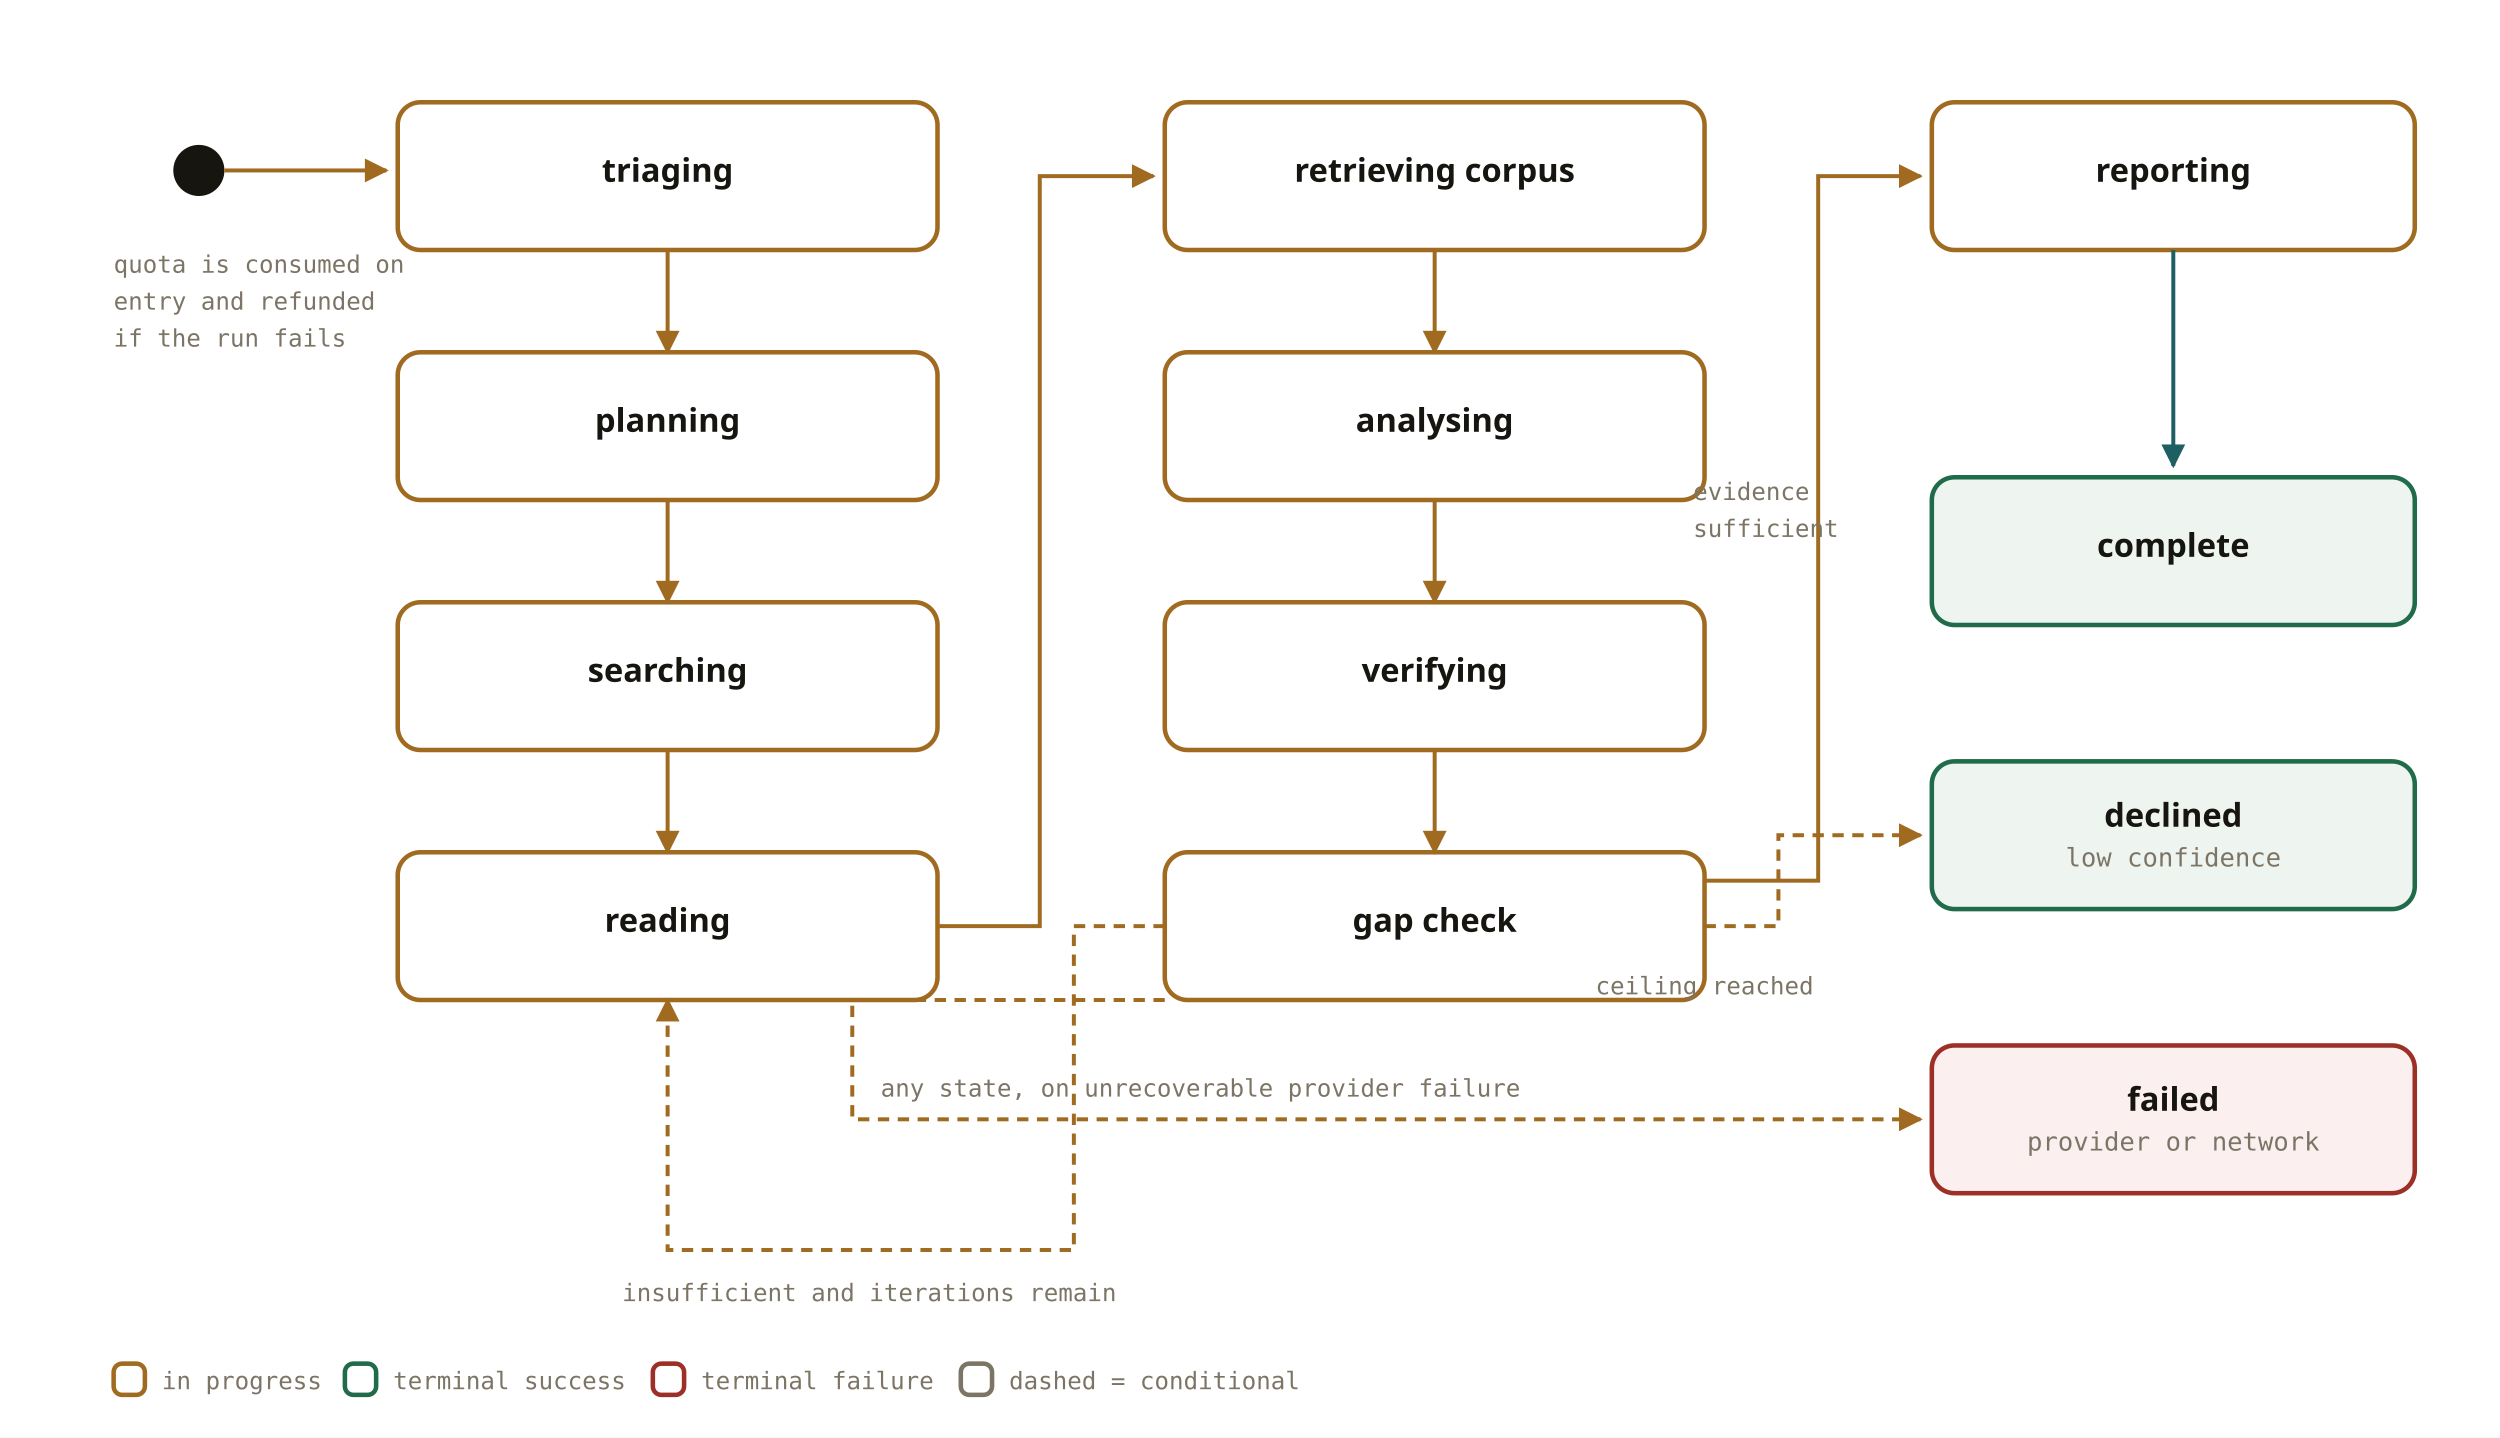
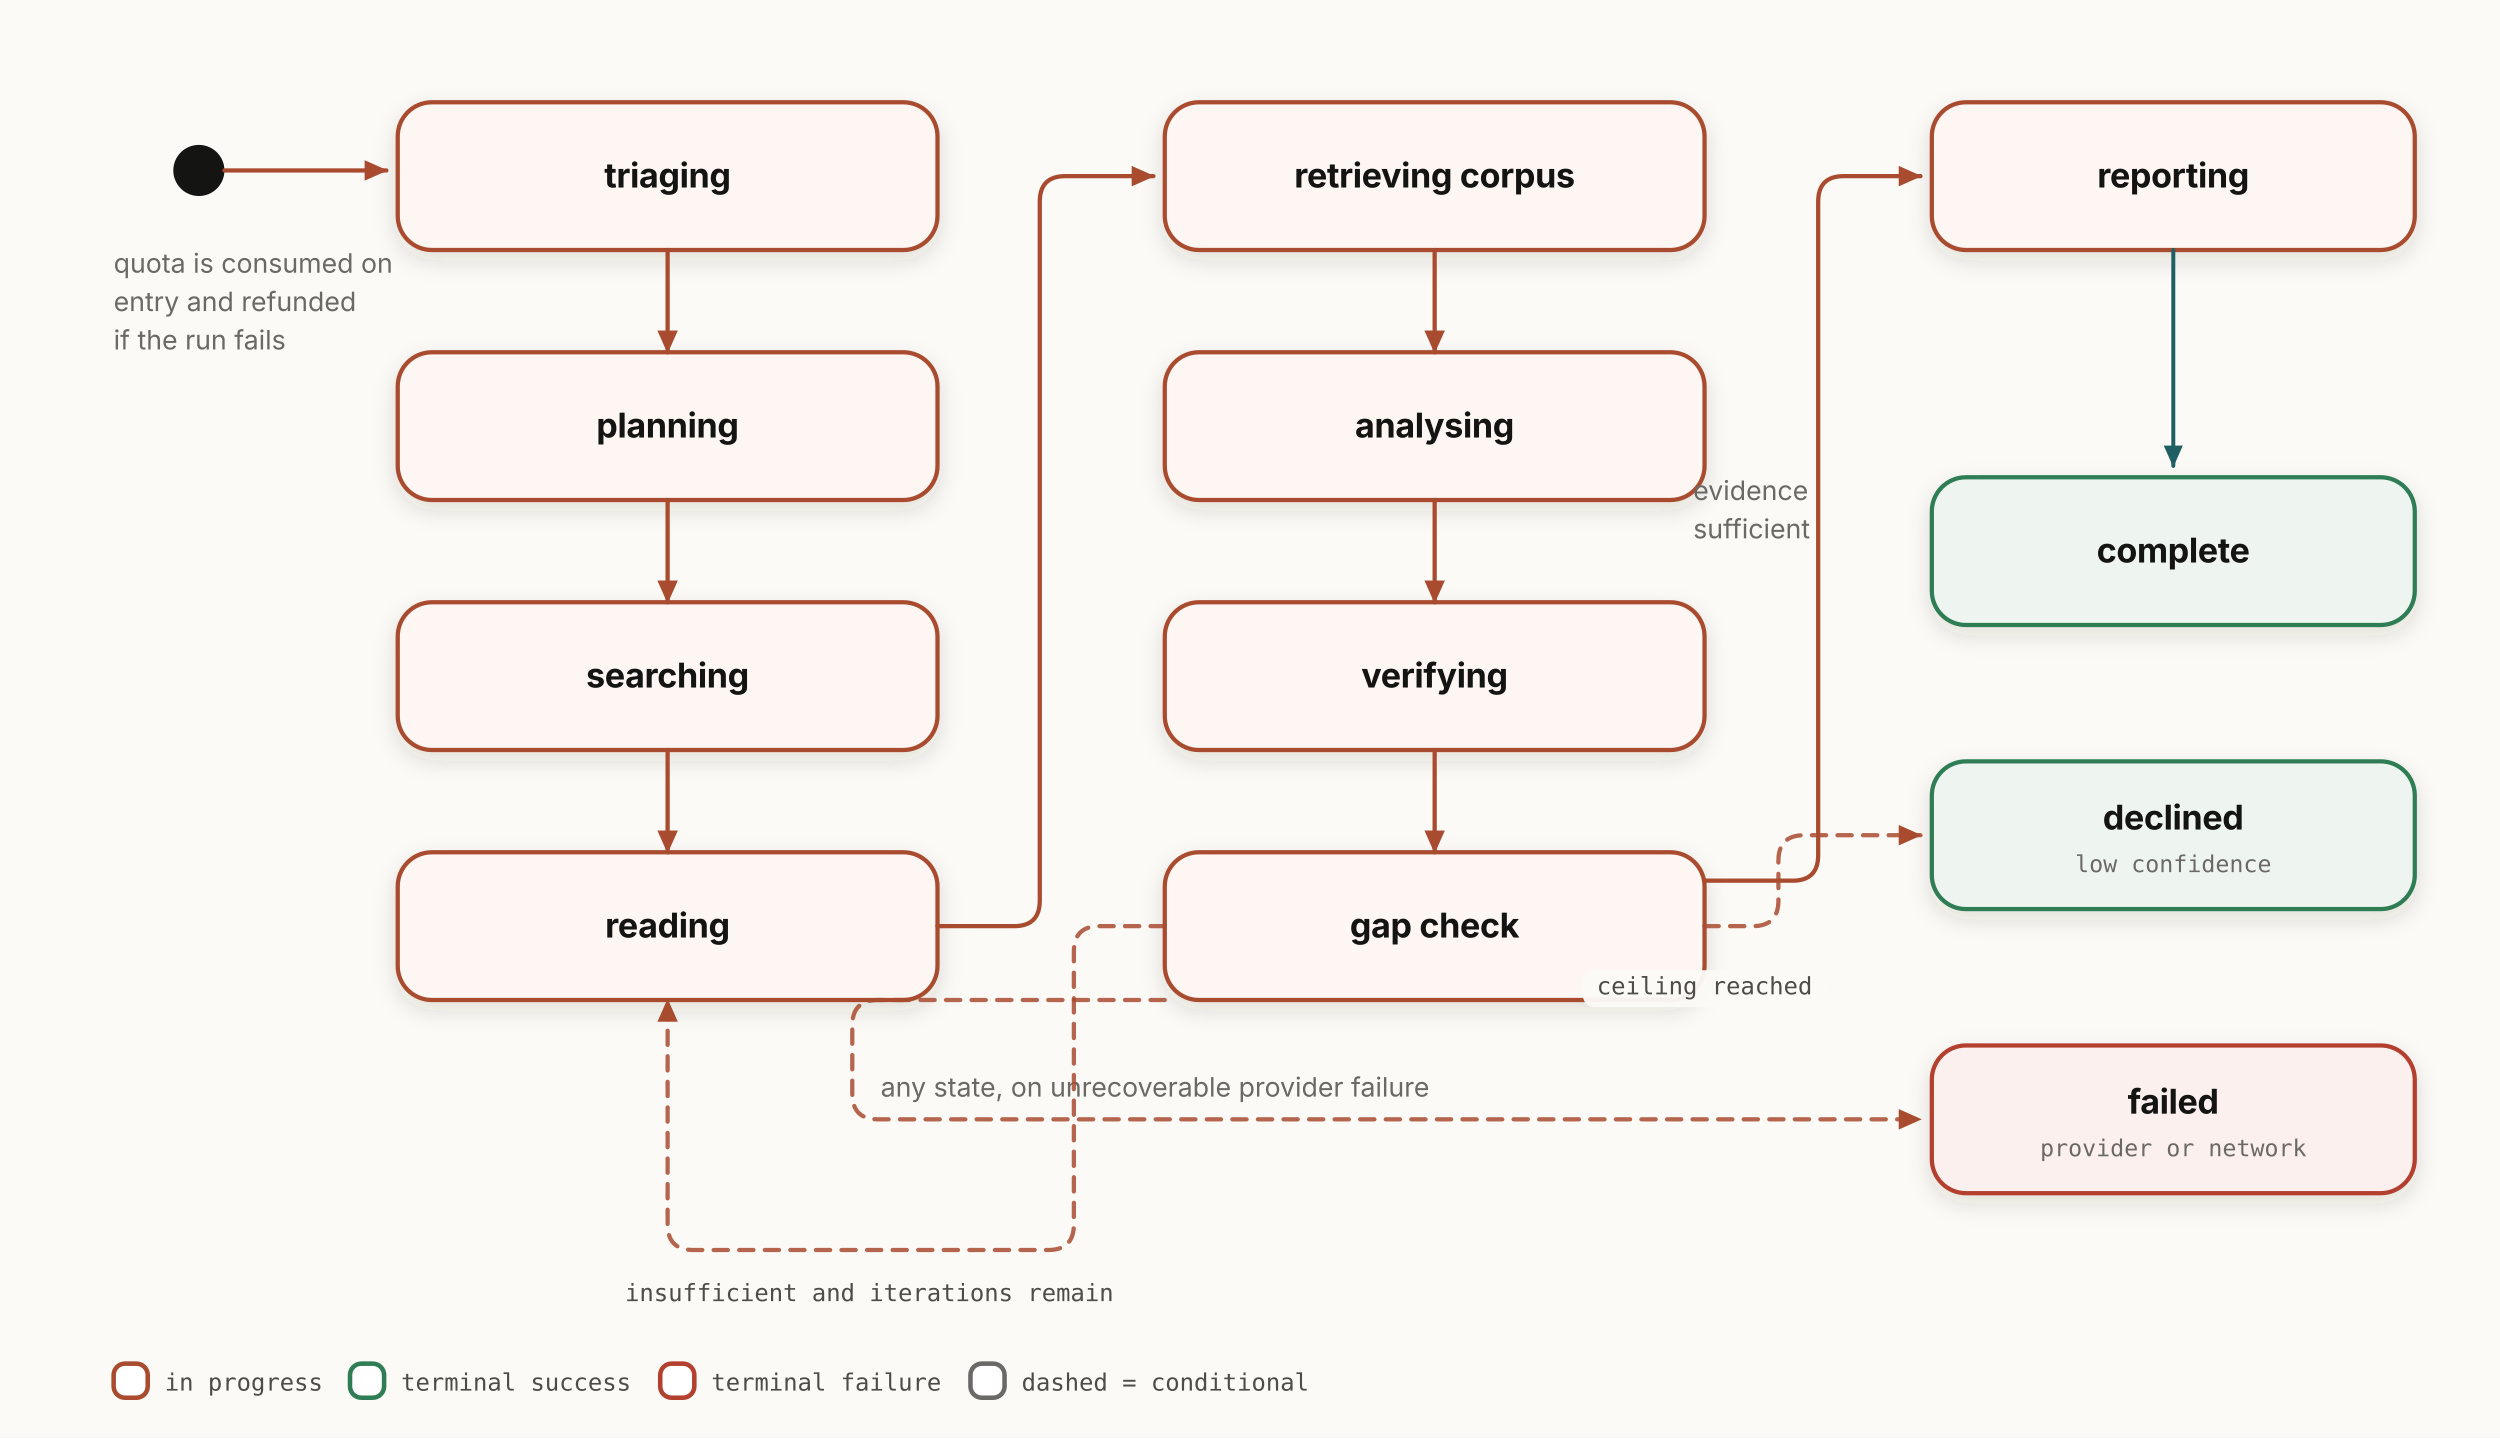
<svg xmlns="http://www.w3.org/2000/svg" viewBox="0 0 880 506" width="880" height="506" role="img">
+   <rect width="880" height="506" fill="#fbfaf7" />
  <defs>
-     <marker id="a" viewBox="0 0 10 10" refX="9" refY="5" markerWidth="6" markerHeight="6" orient="auto">
-       <path d="M0,0 L10,5 L0,10 z" fill="#7c7566" />
+     <marker id="ar-n" viewBox="0 0 10 10" refX="8.5" refY="5" markerWidth="6" markerHeight="6" orient="auto-start-reverse">
+       <path d="M0,1 L9,5 L0,9 z" fill="#6b6965" />
    </marker>
-     <marker id="ab" viewBox="0 0 10 10" refX="9" refY="5" markerWidth="6" markerHeight="6" orient="auto">
-       <path d="M0,0 L10,5 L0,10 z" fill="#a06b21" />
+     <marker id="ar-a" viewBox="0 0 10 10" refX="8.5" refY="5" markerWidth="6" markerHeight="6" orient="auto-start-reverse">
+       <path d="M0,1 L9,5 L0,9 z" fill="#a94b2f" />
    </marker>
-     <marker id="at" viewBox="0 0 10 10" refX="9" refY="5" markerWidth="6" markerHeight="6" orient="auto">
-       <path d="M0,0 L10,5 L0,10 z" fill="#1d5f63" />
+     <marker id="ar-t" viewBox="0 0 10 10" refX="8.5" refY="5" markerWidth="6" markerHeight="6" orient="auto-start-reverse">
+       <path d="M0,1 L9,5 L0,9 z" fill="#1d5f63" />
    </marker>
-     <marker id="ap" viewBox="0 0 10 10" refX="9" refY="5" markerWidth="6" markerHeight="6" orient="auto">
-       <path d="M0,0 L10,5 L0,10 z" fill="#6b3352" />
+     <marker id="ar-p" viewBox="0 0 10 10" refX="8.5" refY="5" markerWidth="6" markerHeight="6" orient="auto-start-reverse">
+       <path d="M0,1 L9,5 L0,9 z" fill="#6b3352" />
    </marker>
-     <marker id="open" viewBox="0 0 10 10" refX="9" refY="5" markerWidth="7" markerHeight="7" orient="auto">
-       <path d="M0,0 L10,5 L0,10" fill="none" stroke="#7c7566" stroke-width="1.4" />
+     <marker id="ar-g" viewBox="0 0 10 10" refX="8.5" refY="5" markerWidth="6" markerHeight="6" orient="auto-start-reverse">
+       <path d="M0,1 L9,5 L0,9 z" fill="#2f7d55" />
    </marker>
+     <marker id="ar-r" viewBox="0 0 10 10" refX="8.5" refY="5" markerWidth="6" markerHeight="6" orient="auto-start-reverse">
+       <path d="M0,1 L9,5 L0,9 z" fill="#b3402f" />
+     </marker>
+     <filter id="card" x="-25%" y="-25%" width="150%" height="170%">
+       <feDropShadow dx="0" dy="3" stdDeviation="4" flood-color="#3c3226" flood-opacity="0.13" />
+     </filter>
+     <filter id="lift" x="-25%" y="-25%" width="150%" height="170%">
+       <feDropShadow dx="0" dy="1" stdDeviation="1.6" flood-color="#3c3226" flood-opacity="0.10" />
+     </filter>
  </defs>
  <style>
-   .t  { font-family:'Plus Jakarta Sans',sans-serif; font-size:11.5px; fill:#16150f; font-weight:600 }
-   .tc { font-family:'Plus Jakarta Sans',sans-serif; font-size:11.5px; fill:#16150f; font-weight:600; text-anchor:middle }
-   .s  { font-family:'JetBrains Mono',monospace; font-size:9px; fill:#7c7566 }
-   .sc { font-family:'JetBrains Mono',monospace; font-size:9px; fill:#7c7566; text-anchor:middle }
-   .lb { font-family:'JetBrains Mono',monospace; font-size:8.5px; fill:#7c7566 }
-   .lbc{ font-family:'JetBrains Mono',monospace; font-size:8.5px; fill:#7c7566; text-anchor:middle }
-   .cap{ font-family:'JetBrains Mono',monospace; font-size:9px; letter-spacing:.1em; text-anchor:middle }
-   .ln { stroke:#7c7566; stroke-width:1.3; fill:none; marker-end:url(#a) }
-   .lnb{ stroke:#a06b21; stroke-width:1.4; fill:none; marker-end:url(#ab) }
-   .lnt{ stroke:#1d5f63; stroke-width:1.4; fill:none; marker-end:url(#at) }
-   .lnp{ stroke:#6b3352; stroke-width:1.4; fill:none; marker-end:url(#ap) }
-   .dash{ stroke-dasharray:4 3 }
-   .proc{ fill:#fff; stroke:#a06b21; stroke-width:1.6 }
-   .store{ fill:#f7f4ed; stroke:#1d5f63; stroke-width:1.5 }
-   .ext { fill:#faf6f8; stroke:#6b3352; stroke-width:1.5 }
-   .band{ fill:#faf7f1; stroke:#ddd6c8; stroke-width:1 }
-   .ok  { fill:#eef5f1; stroke:#1f6b4a; stroke-width:1.6 }
-   .bad { fill:#fbf0ef; stroke:#9c2f26; stroke-width:1.6 }
+  .ttl { font-family:'Plus Jakarta Sans',-apple-system,BlinkMacSystemFont,sans-serif; font-size:12px; font-weight:700; fill:#141413;
+         letter-spacing:-.01em; text-anchor:middle }
+  .sub { font-family:'JetBrains Mono',Menlo,Consolas,monospace; font-size:8.2px; fill:#6b6965; text-anchor:middle }
+  .lbl { font-family:'JetBrains Mono',Menlo,Consolas,monospace; font-size:8.4px; fill:#4d4c48 }
+  .lblc{ font-family:'JetBrains Mono',Menlo,Consolas,monospace; font-size:8.4px; fill:#4d4c48; text-anchor:middle }
+  .eyb { font-family:'JetBrains Mono',Menlo,Consolas,monospace; font-size:8.6px; font-weight:600; letter-spacing:.14em }
+  .idx { font-family:'JetBrains Mono',Menlo,Consolas,monospace; font-size:8px; font-weight:600; text-anchor:middle }
+  .note{ font-family:'Plus Jakarta Sans',-apple-system,BlinkMacSystemFont,sans-serif; font-size:9.4px; fill:#6b6965 }
+  .ln  { fill:none; stroke:#6b6965; stroke-width:1.25; stroke-linecap:round;
+         marker-end:url(#ar-n) }
+  .lna { fill:none; stroke:#a94b2f; stroke-width:1.5; stroke-linecap:round;
+         marker-end:url(#ar-a) }
+  .lnt { fill:none; stroke:#1d5f63; stroke-width:1.4; stroke-linecap:round;
+         marker-end:url(#ar-t) }
+  .lnp { fill:none; stroke:#6b3352; stroke-width:1.4; stroke-linecap:round;
+         marker-end:url(#ar-p) }
+  .dash{ stroke-dasharray:5 4; stroke-opacity:.85 }
</style>
-   <rect width="880" height="506" fill="#ffffff" />
-   <circle cx="70" cy="60" r="9" fill="#16150f" />
-   <rect class="proc" x="140" y="36" width="190" height="52" rx="8" />
-   <text class="tc" x="235.0" y="64.0">triaging</text>
-   <rect class="proc" x="140" y="124" width="190" height="52" rx="8" />
-   <text class="tc" x="235.0" y="152.0">planning</text>
-   <rect class="proc" x="140" y="212" width="190" height="52" rx="8" />
-   <text class="tc" x="235.0" y="240.0">searching</text>
-   <rect class="proc" x="140" y="300" width="190" height="52" rx="8" />
-   <text class="tc" x="235.0" y="328.0">reading</text>
-   <rect class="proc" x="410" y="36" width="190" height="52" rx="8" />
-   <text class="tc" x="505.0" y="64.0">retrieving corpus</text>
-   <rect class="proc" x="410" y="124" width="190" height="52" rx="8" />
-   <text class="tc" x="505.0" y="152.0">analysing</text>
-   <rect class="proc" x="410" y="212" width="190" height="52" rx="8" />
-   <text class="tc" x="505.0" y="240.0">verifying</text>
-   <rect class="proc" x="410" y="300" width="190" height="52" rx="8" />
-   <text class="tc" x="505.0" y="328.0">gap check</text>
-   <path class="lnb" d="M79,60 L136,60" />
-   <path class="lnb" d="M235,88 L235,124" />
-   <path class="lnb" d="M235,176 L235,212" />
-   <path class="lnb" d="M235,264 L235,300" />
-   <path class="lnb" d="M330,326 L366,326 L366,62 L406,62" />
-   <path class="lnb" d="M505,88 L505,124" />
-   <path class="lnb" d="M505,176 L505,212" />
-   <path class="lnb" d="M505,264 L505,300" />
-   <rect class="proc" x="680" y="36" width="170" height="52" rx="8" />
-   <text class="tc" x="765.0" y="64.0">reporting</text>
-   <rect class="ok" x="680" y="168" width="170" height="52" rx="8" />
-   <text class="tc" x="765.0" y="196.0">complete</text>
-   <rect class="ok" x="680" y="268" width="170" height="52" rx="8" />
-   <text class="tc" x="765.0" y="291.0">declined</text>
-   <text class="sc" x="765.0" y="305.0">low confidence</text>
-   <rect class="bad" x="680" y="368" width="170" height="52" rx="8" />
-   <text class="tc" x="765.0" y="391.0">failed</text>
-   <text class="sc" x="765.0" y="405.0">provider or network</text>
-   <path class="lnb" d="M600,310 L640,310 L640,62 L676,62" />
-   <text class="lb" x="596" y="176" fill="#a06b21">evidence</text>
-   <text class="lb" x="596" y="189" fill="#a06b21">sufficient</text>
+   <circle cx="70" cy="60" r="9" fill="#141413" />
+   <rect x="140" y="36" width="190" height="52" rx="12" fill="#fdf6f3" stroke="#a94b2f" stroke-width="1.5" filter="url(#card)" />
+   <text class="ttl" x="235.0" y="66.0">triaging</text>
+   <rect x="140" y="124" width="190" height="52" rx="12" fill="#fdf6f3" stroke="#a94b2f" stroke-width="1.5" filter="url(#card)" />
+   <text class="ttl" x="235.0" y="154.0">planning</text>
+   <rect x="140" y="212" width="190" height="52" rx="12" fill="#fdf6f3" stroke="#a94b2f" stroke-width="1.5" filter="url(#card)" />
+   <text class="ttl" x="235.0" y="242.0">searching</text>
+   <rect x="140" y="300" width="190" height="52" rx="12" fill="#fdf6f3" stroke="#a94b2f" stroke-width="1.5" filter="url(#card)" />
+   <text class="ttl" x="235.0" y="330.0">reading</text>
+   <rect x="410" y="36" width="190" height="52" rx="12" fill="#fdf6f3" stroke="#a94b2f" stroke-width="1.5" filter="url(#card)" />
+   <text class="ttl" x="505.0" y="66.0">retrieving corpus</text>
+   <rect x="410" y="124" width="190" height="52" rx="12" fill="#fdf6f3" stroke="#a94b2f" stroke-width="1.5" filter="url(#card)" />
+   <text class="ttl" x="505.0" y="154.0">analysing</text>
+   <rect x="410" y="212" width="190" height="52" rx="12" fill="#fdf6f3" stroke="#a94b2f" stroke-width="1.5" filter="url(#card)" />
+   <text class="ttl" x="505.0" y="242.0">verifying</text>
+   <rect x="410" y="300" width="190" height="52" rx="12" fill="#fdf6f3" stroke="#a94b2f" stroke-width="1.5" filter="url(#card)" />
+   <text class="ttl" x="505.0" y="330.0">gap check</text>
+   <path class="lna" d="M79,60 L136,60" />
+   <path class="lna" d="M235,88 L235,124" />
+   <path class="lna" d="M235,176 L235,212" />
+   <path class="lna" d="M235,264 L235,300" />
+   <path class="lna" d="M330,326 L357.0,326.0 Q366,326 366.0,317.0 L366.0,71.0 Q366,62 375.0,62.0 L406,62" />
+   <path class="lna" d="M505,88 L505,124" />
+   <path class="lna" d="M505,176 L505,212" />
+   <path class="lna" d="M505,264 L505,300" />
+   <rect x="680" y="36" width="170" height="52" rx="12" fill="#fdf6f3" stroke="#a94b2f" stroke-width="1.5" filter="url(#card)" />
+   <text class="ttl" x="765.0" y="66.0">reporting</text>
+   <rect x="680" y="168" width="170" height="52" rx="12" fill="#eef5f0" stroke="#2f7d55" stroke-width="1.5" filter="url(#card)" />
+   <text class="ttl" x="765.0" y="198.0">complete</text>
+   <rect x="680" y="268" width="170" height="52" rx="12" fill="#eef5f0" stroke="#2f7d55" stroke-width="1.5" filter="url(#card)" />
+   <text class="ttl" x="765.0" y="292.0">declined</text>
+   <text class="sub" x="765.0" y="307.0">low confidence</text>
+   <rect x="680" y="368" width="170" height="52" rx="12" fill="#fbf0ee" stroke="#b3402f" stroke-width="1.5" filter="url(#card)" />
+   <text class="ttl" x="765.0" y="392.0">failed</text>
+   <text class="sub" x="765.0" y="407.0">provider or network</text>
+   <path class="lna" d="M600,310 L631.0,310.0 Q640,310 640.0,301.0 L640.0,71.0 Q640,62 649.0,62.0 L676,62" />
+   <text class="note" x="596" y="176.0" fill="#a94b2f">evidence</text>
+   <text class="note" x="596" y="189.5" fill="#a94b2f">sufficient</text>
  <path class="lnt" d="M765,88 L765,164" />
-   <path class="lnb dash" d="M600,326 L626,326 L626,294 L676,294" />
-   <text class="lbc" x="600" y="350">ceiling reached</text>
-   <path class="lnb dash" d="M410,352 L300,352 L300,394 L676,394" />
-   <text class="lb" x="310" y="386" fill="#9c2f26">any state, on unrecoverable provider failure</text>
-   <path class="lnb dash" d="M410,326 L378,326 L378,440 L235,440 L235,352" />
-   <text class="lbc" x="306" y="458">insufficient and iterations remain</text>
-   <text class="lb" x="40" y="96" fill="#7c7566">quota is consumed on</text>
-   <text class="lb" x="40" y="109" fill="#7c7566">entry and refunded</text>
-   <text class="lb" x="40" y="122" fill="#7c7566">if the run fails</text>
-   <rect x="40" y="480" width="11" height="11" rx="3" fill="#fff" stroke="#a06b21" stroke-width="1.6" />
-   <text class="lb" x="57" y="489">in progress</text>
-   <rect x="121.4" y="480" width="11" height="11" rx="3" fill="#fff" stroke="#1f6b4a" stroke-width="1.6" />
-   <text class="lb" x="138.4" y="489">terminal success</text>
-   <rect x="229.8" y="480" width="11" height="11" rx="3" fill="#fff" stroke="#9c2f26" stroke-width="1.6" />
-   <text class="lb" x="246.8" y="489">terminal failure</text>
-   <rect x="338.2" y="480" width="11" height="11" rx="3" fill="#fff" stroke="#7c7566" stroke-width="1.6" />
-   <text class="lb" x="355.2" y="489">dashed = conditional</text>
+   <path class="lna dash" d="M600,326 L617.0,326.0 Q626,326 626.0,317.0 L626.0,303.0 Q626,294 635.0,294.0 L676,294" />
+   <rect x="557.2" y="341.5" width="85.6" height="13" rx="4" fill="#fbfaf7" fill-opacity=".95" />
+   <text class="lblc" x="600" y="350">ceiling reached</text>
+   <path class="lna dash" d="M410,352 L309.0,352.0 Q300,352 300.0,361.0 L300.0,385.0 Q300,394 309.0,394.0 L676,394" />
+   <text class="note" x="310" y="386.0" fill="#b3402f">any state, on unrecoverable provider failure</text>
+   <path class="lna dash" d="M410,326 L387.0,326.0 Q378,326 378.0,335.0 L378.0,431.0 Q378,440 369.0,440.0 L244.0,440.0 Q235,440 235.0,431.0 L235,352" />
+   <rect x="215.32" y="449.5" width="181.36" height="13" rx="4" fill="#fbfaf7" fill-opacity=".95" />
+   <text class="lblc" x="306" y="458">insufficient and iterations remain</text>
+   <text class="note" x="40" y="96.0" fill="#6b6965">quota is consumed on</text>
+   <text class="note" x="40" y="109.5" fill="#6b6965">entry and refunded</text>
+   <text class="note" x="40" y="123.0" fill="#6b6965">if the run fails</text>
+   <rect x="40" y="480" width="12" height="12" rx="4" fill="#fff" stroke="#a94b2f" stroke-width="1.6" />
+   <text class="lbl" x="58" y="489.5">in progress</text>
+   <rect x="123.2" y="480" width="12" height="12" rx="4" fill="#fff" stroke="#2f7d55" stroke-width="1.6" />
+   <text class="lbl" x="141.2" y="489.5">terminal success</text>
+   <rect x="232.4" y="480" width="12" height="12" rx="4" fill="#fff" stroke="#b3402f" stroke-width="1.6" />
+   <text class="lbl" x="250.4" y="489.5">terminal failure</text>
+   <rect x="341.6" y="480" width="12" height="12" rx="4" fill="#fff" stroke="#6b6965" stroke-width="1.6" />
+   <text class="lbl" x="359.6" y="489.5">dashed = conditional</text>
</svg>
